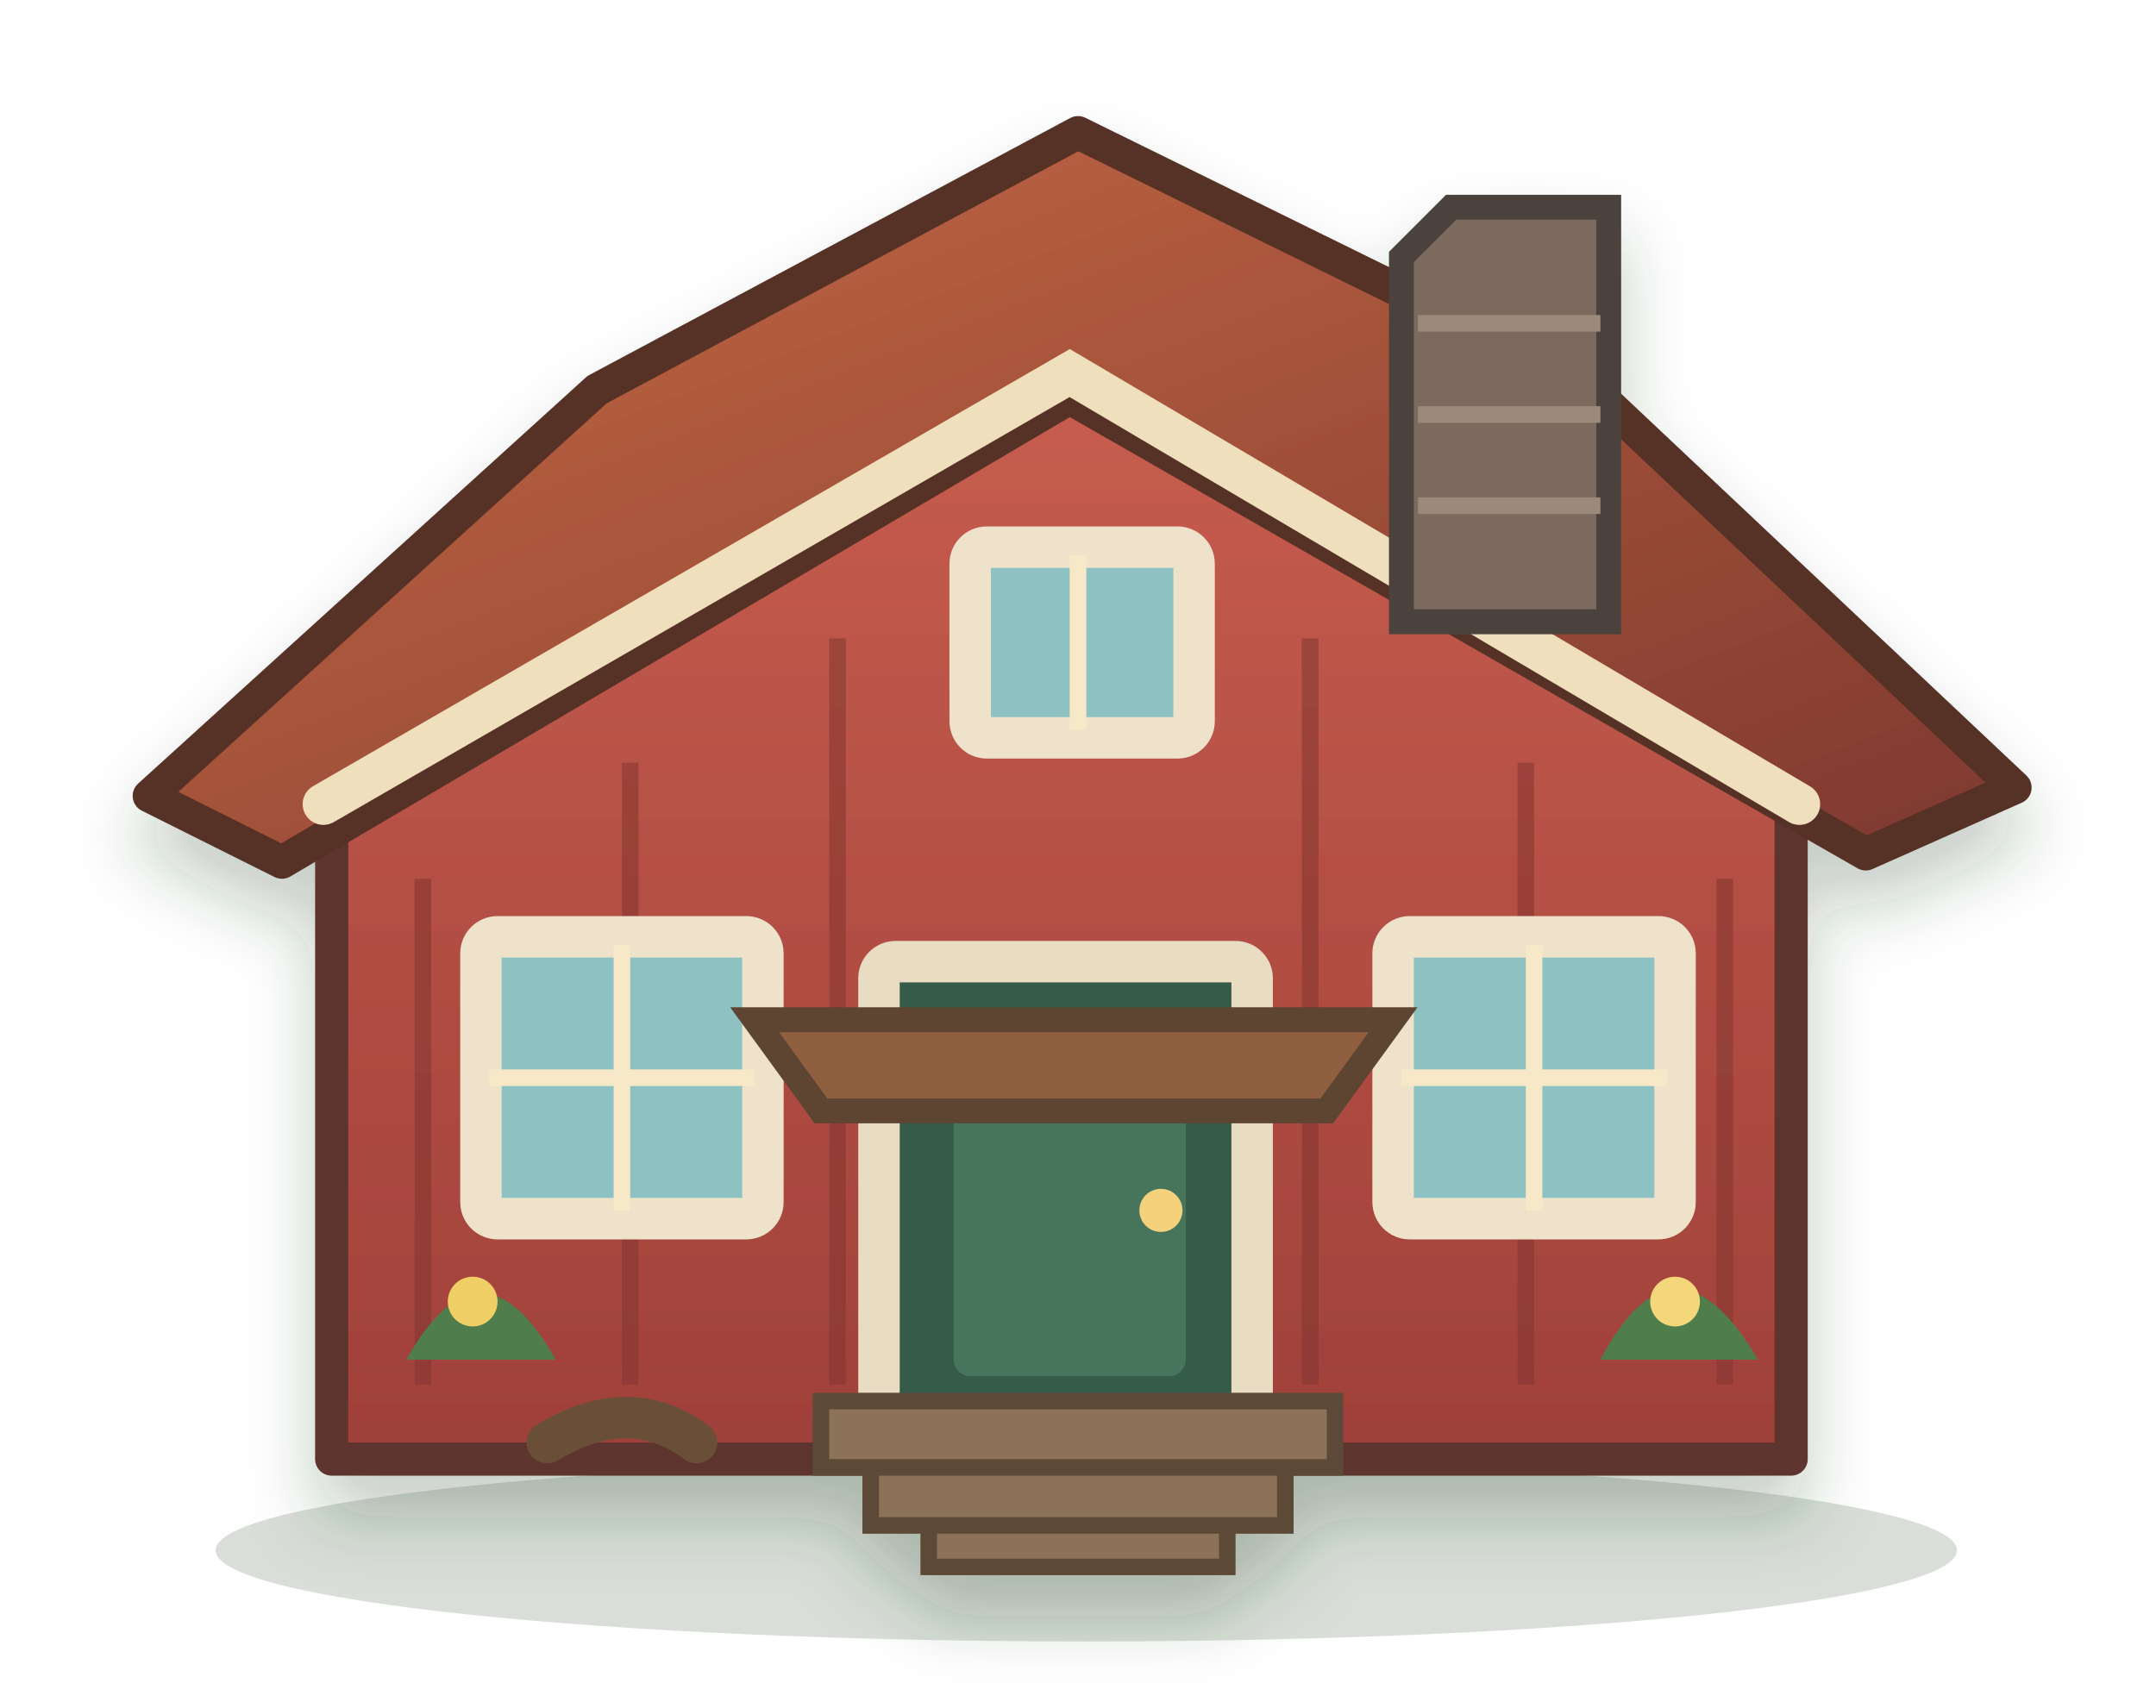
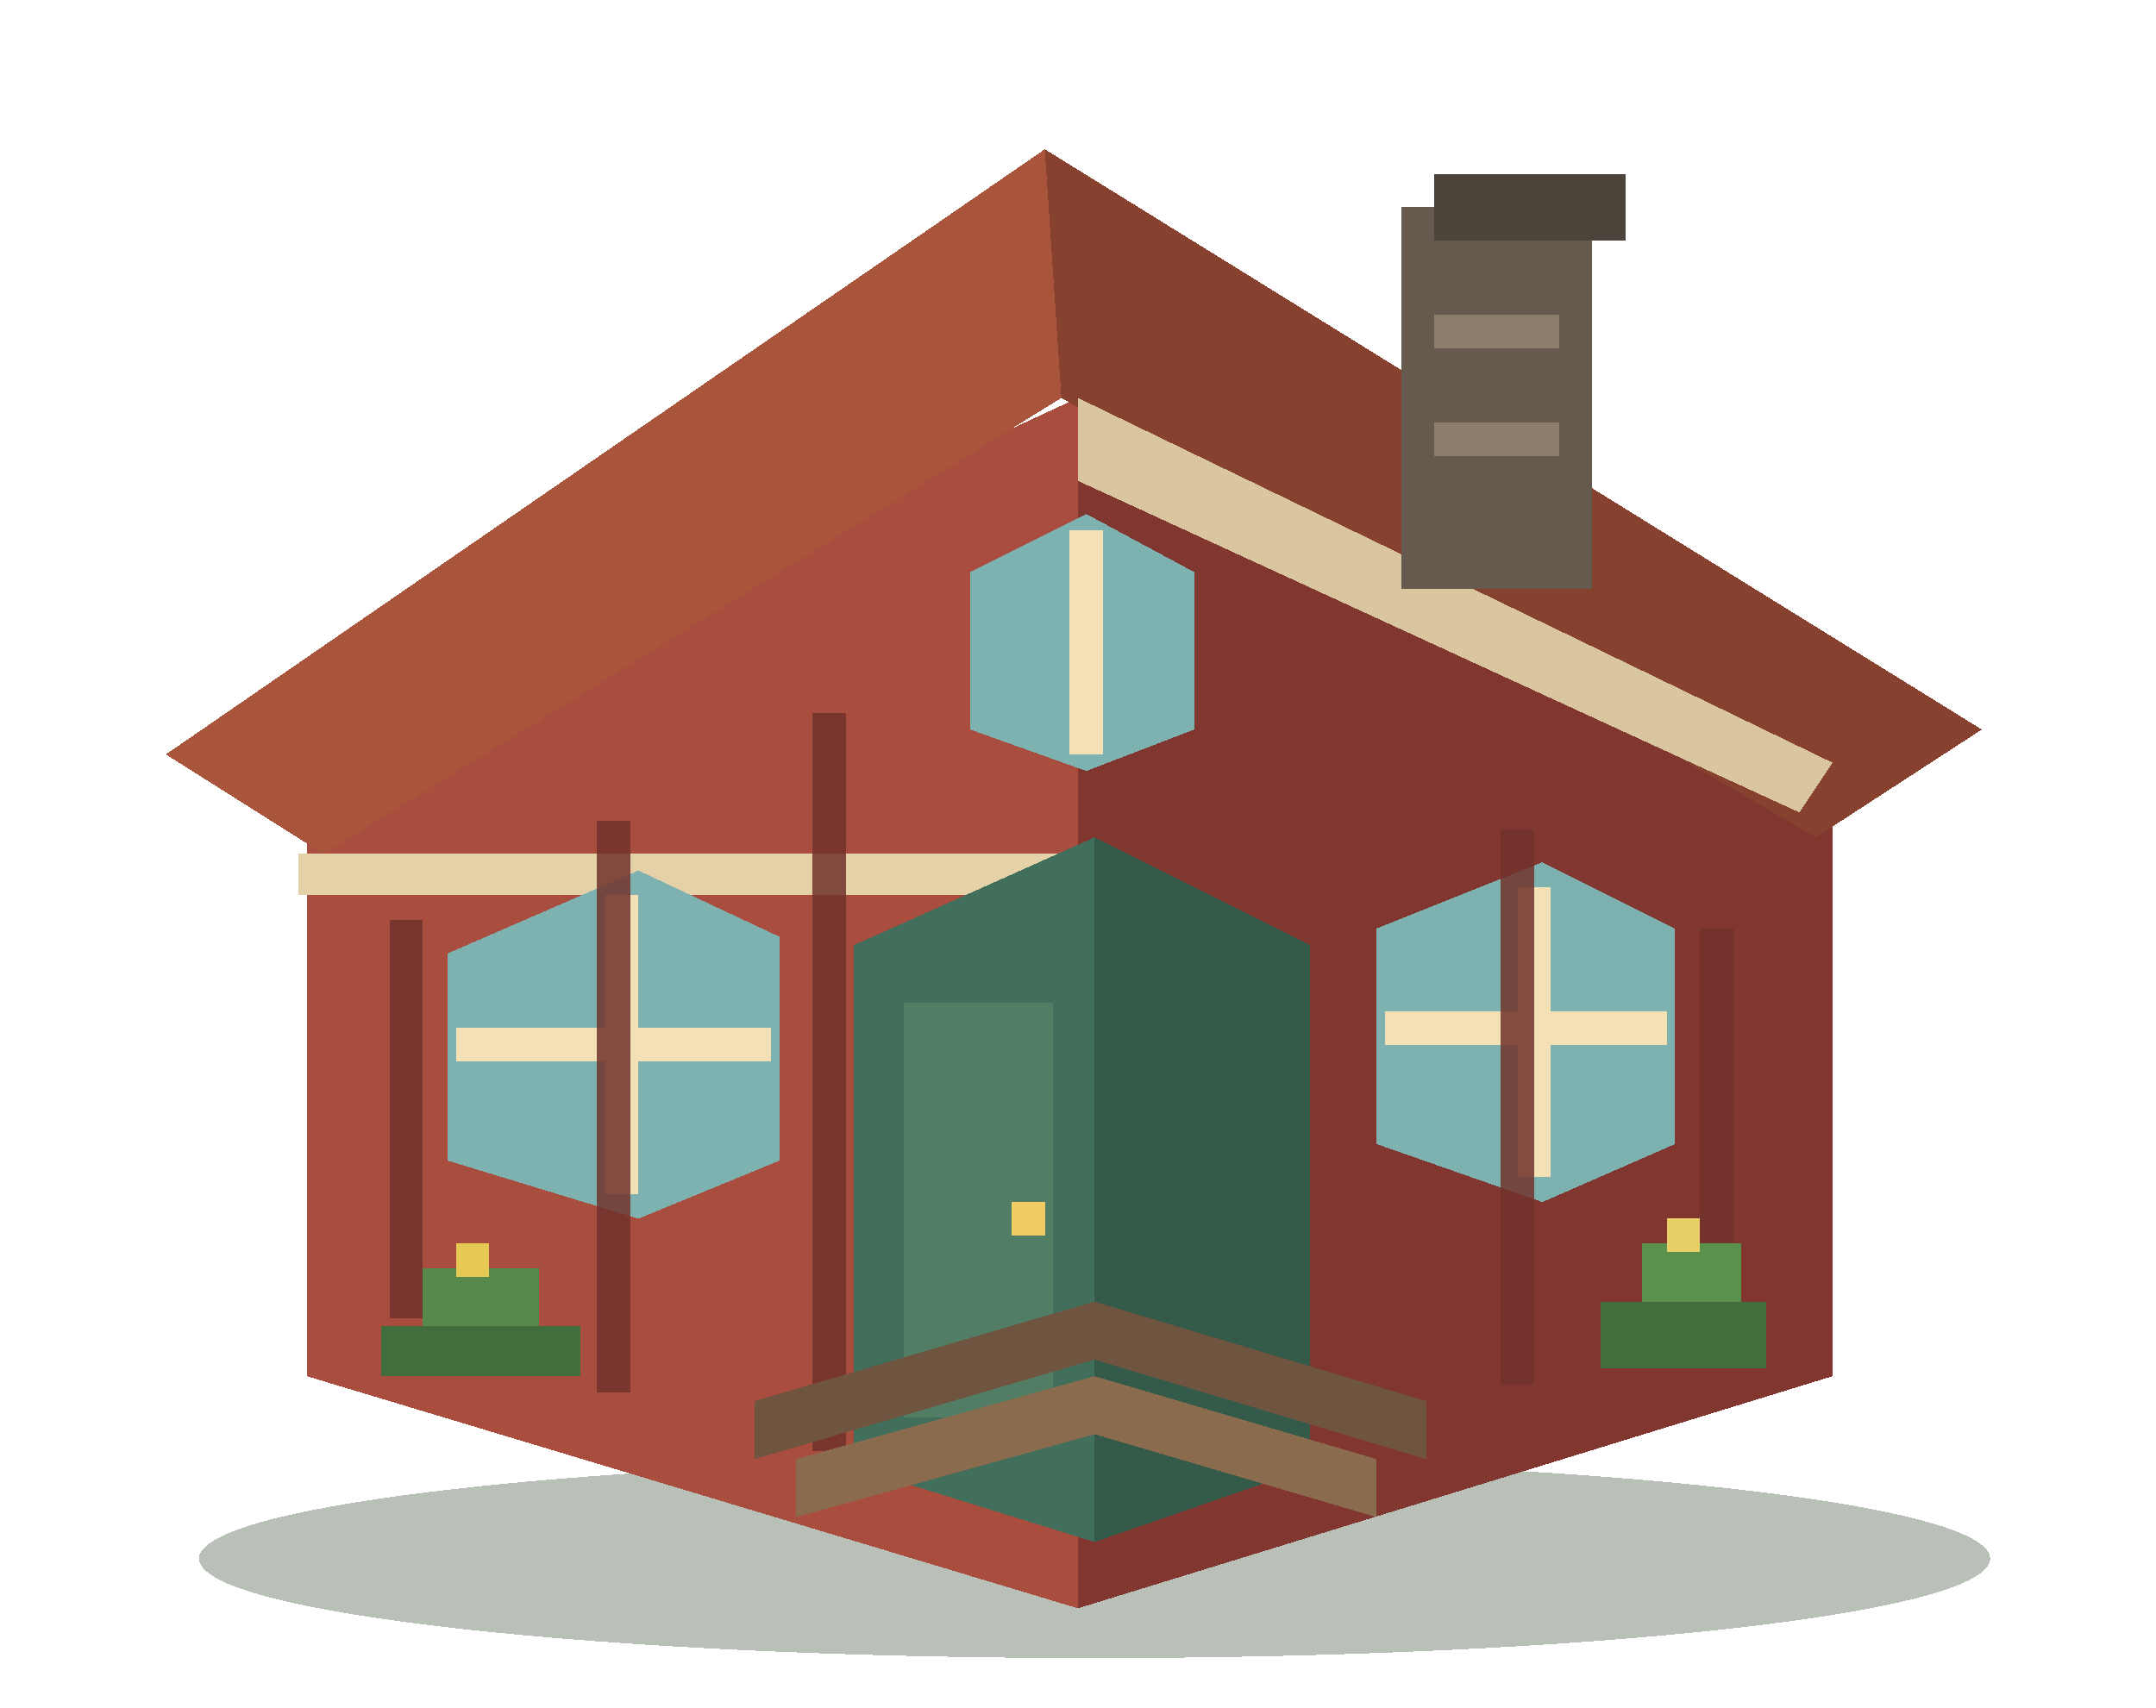
- <svg xmlns="http://www.w3.org/2000/svg" width="260" height="206" viewBox="0 0 260 206">
-   <defs>
-     <linearGradient id="wall" x1="0" y1="0" x2="0" y2="1">
-       <stop stop-color="#c95f4f" />
-       <stop offset="1" stop-color="#9f403a" />
-     </linearGradient>
-     <linearGradient id="roof" x1="0" y1="0" x2="1" y2="1">
-       <stop stop-color="#c86b45" />
-       <stop offset="1" stop-color="#7d382f" />
-     </linearGradient>
-     <filter id="s" x="-20%" y="-20%" width="140%" height="150%">
-       <feDropShadow dx="0" dy="5" stdDeviation="4" flood-color="#263b28" flood-opacity=".25" />
-     </filter>
-   </defs>
-   <ellipse cx="131" cy="187" rx="105" ry="11" fill="#435d3d" opacity=".2" />
-   <g filter="url(#s)">
-     <path d="M40 91L130 39l86 52v85H40z" fill="url(#wall)" stroke="#5d352d" stroke-width="4" stroke-linejoin="round" />
-     <path d="M18 96L72 47l58-31 61 30 52 49-18 8-96-55-95 56z" fill="url(#roof)" stroke="#573127" stroke-width="4" stroke-linejoin="round" />
-     <path d="M39 97L129 45l88 52" fill="none" stroke="#f0dfbd" stroke-width="5" stroke-linecap="round" />
-     <path d="M51 106v61M76 92v75M101 77v90M158 77v90M184 92v75M208 106v61" stroke="#7f332e" stroke-width="2" opacity=".52" />
-     <path d="M169 31v44h25V25h-19z" fill="#7b6b5e" stroke="#4c433c" stroke-width="3" />
-     <path d="M171 39h22M171 50h22M171 61h22" stroke="#9b8a79" stroke-width="2" />
-     <rect x="106" y="116" width="45" height="58" rx="2" fill="#355b49" stroke="#e8dcc2" stroke-width="5" />
-     <rect x="115" y="123" width="28" height="43" rx="2" fill="#47745c" />
-     <circle cx="140" cy="146" r="2.6" fill="#f4d27b" />
-     <g fill="#8ec2c2" stroke="#eee3ca" stroke-width="5">
-       <rect x="58" y="113" width="34" height="34" rx="2" />
-       <rect x="168" y="113" width="34" height="34" rx="2" />
-       <rect x="117" y="66" width="27" height="23" rx="2" />
-     </g>
-     <g stroke="#f7e8c8" stroke-width="2">
-       <path d="M75 114v32M59 130h32M185 114v32M169 130h32M130 67v21" />
-     </g>
-     <path d="M91 123h77l-8 11H99z" fill="#8f5f40" stroke="#5d4433" stroke-width="3" />
-     <path d="M99 169h62v8H99zM105 177h50v7h-50zM112 184h36v5h-36z" fill="#8c7358" stroke="#5d4a39" stroke-width="2" />
-     <g>
-       <path d="M49 164q9-16 18 0" fill="#4f7d4c" />
-       <circle cx="57" cy="157" r="3" fill="#f0cf66" />
-       <path d="M193 164q9-17 19 0" fill="#4f7d4c" />
-       <circle cx="202" cy="157" r="3" fill="#f4d77a" />
-     </g>
-     <path d="M66 174q10-6 18 0" fill="none" stroke="#6b5039" stroke-width="5" stroke-linecap="round" />
+ <svg xmlns="http://www.w3.org/2000/svg" width="260" height="206" viewBox="0 0 260 206" shape-rendering="crispEdges">
+   <ellipse cx="132" cy="188" rx="108" ry="12" fill="#30452f" opacity=".34" />
+   <polygon points="37,91 130,48 221,92 221,166 130,194 37,166" fill="#8e3f35" />
+   <polygon points="37,91 130,48 130,194 37,166" fill="#a94d3f" />
+   <polygon points="130,48 221,92 221,166 130,194" fill="#81362f" />
+   <polygon points="20,91 126,18 239,88 219,101 128,48 39,103" fill="#70362c" />
+   <polygon points="20,91 126,18 128,48 39,103" fill="#a8553c" />
+   <polygon points="126,18 239,88 219,101 128,48" fill="#87412f" />
+   <rect x="36" y="103" width="94" height="5" fill="#e4d1a7" />
+   <polygon points="130,48 221,92 217,98 130,58" fill="#d9c69f" />
+   <rect x="169" y="25" width="23" height="46" fill="#66594e" />
+   <rect x="173" y="21" width="23" height="8" fill="#4c433b" />
+   <rect x="173" y="38" width="15" height="4" fill="#8d7d6c" />
+   <rect x="173" y="51" width="15" height="4" fill="#8d7d6c" />
+   <polygon points="103,114 132,101 158,114 158,177 132,186 103,177" fill="#345a49" />
+   <polygon points="103,114 132,101 132,186 103,177" fill="#426f5b" />
+   <rect x="109" y="121" width="18" height="50" fill="#507d63" />
+   <rect x="122" y="145" width="4" height="4" fill="#f2cb63" />
+   <g fill="#7db2b1">
+     <polygon points="54,115 77,105 94,113 94,140 77,147 54,140" />
+     <polygon points="166,112 186,104 202,112 202,138 186,145 166,138" />
+     <polygon points="117,69 131,62 144,69 144,88 131,93 117,88" />
  </g>
+   <g fill="#f3e0b4">
+     <rect x="73" y="108" width="4" height="36" />
+     <rect x="55" y="124" width="38" height="4" />
+     <rect x="183" y="107" width="4" height="35" />
+     <rect x="167" y="122" width="34" height="4" />
+     <rect x="129" y="64" width="4" height="27" />
+   </g>
+   <g fill="#71322b" opacity=".85">
+     <rect x="47" y="111" width="4" height="48" />
+     <rect x="72" y="99" width="4" height="69" />
+     <rect x="98" y="86" width="4" height="89" />
+     <rect x="181" y="100" width="4" height="67" />
+     <rect x="205" y="112" width="4" height="47" />
+   </g>
+   <polygon points="91,169 132,157 172,169 172,176 132,164 91,176" fill="#6f543f" />
+   <polygon points="96,176 132,166 166,176 166,183 132,173 96,183" fill="#8a6b4e" />
+   <rect x="46" y="160" width="24" height="6" fill="#426e3d" />
+   <rect x="51" y="153" width="14" height="7" fill="#56894b" />
+   <rect x="193" y="157" width="20" height="8" fill="#426e3d" />
+   <rect x="198" y="150" width="12" height="7" fill="#5a914c" />
+   <rect x="55" y="150" width="4" height="4" fill="#e6c855" />
+   <rect x="201" y="147" width="4" height="4" fill="#e8cf68" />
</svg>
